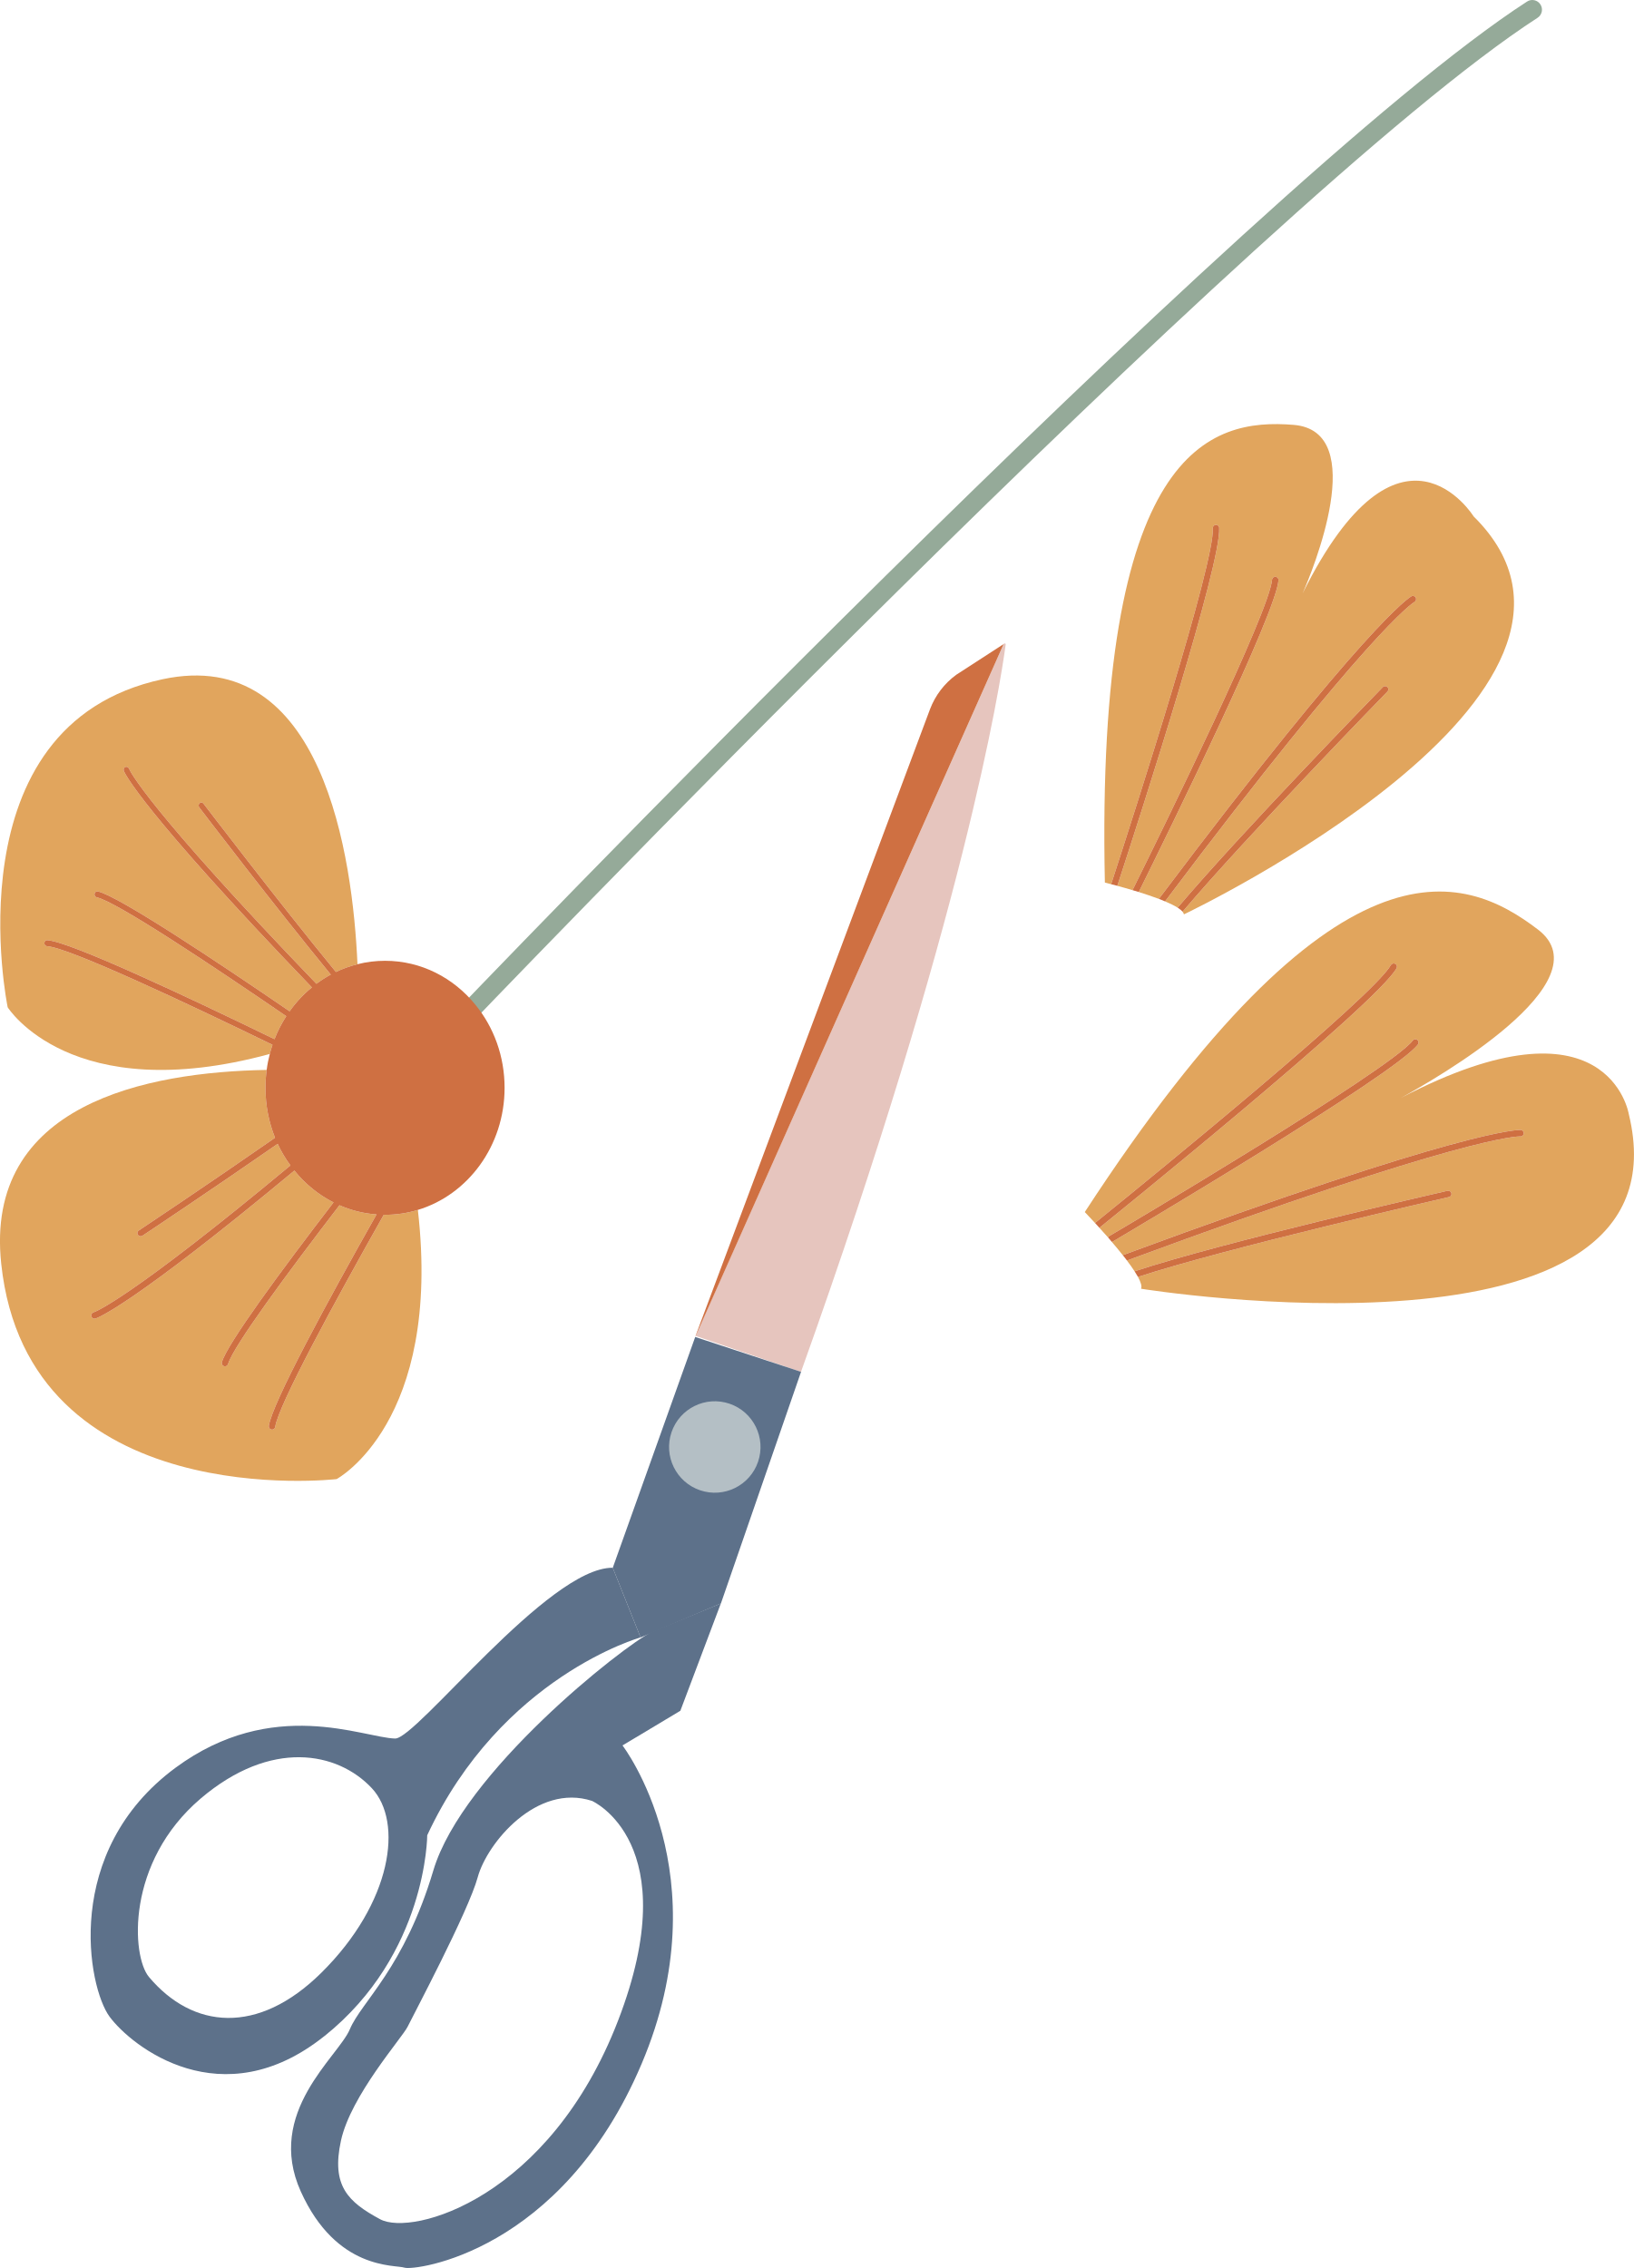
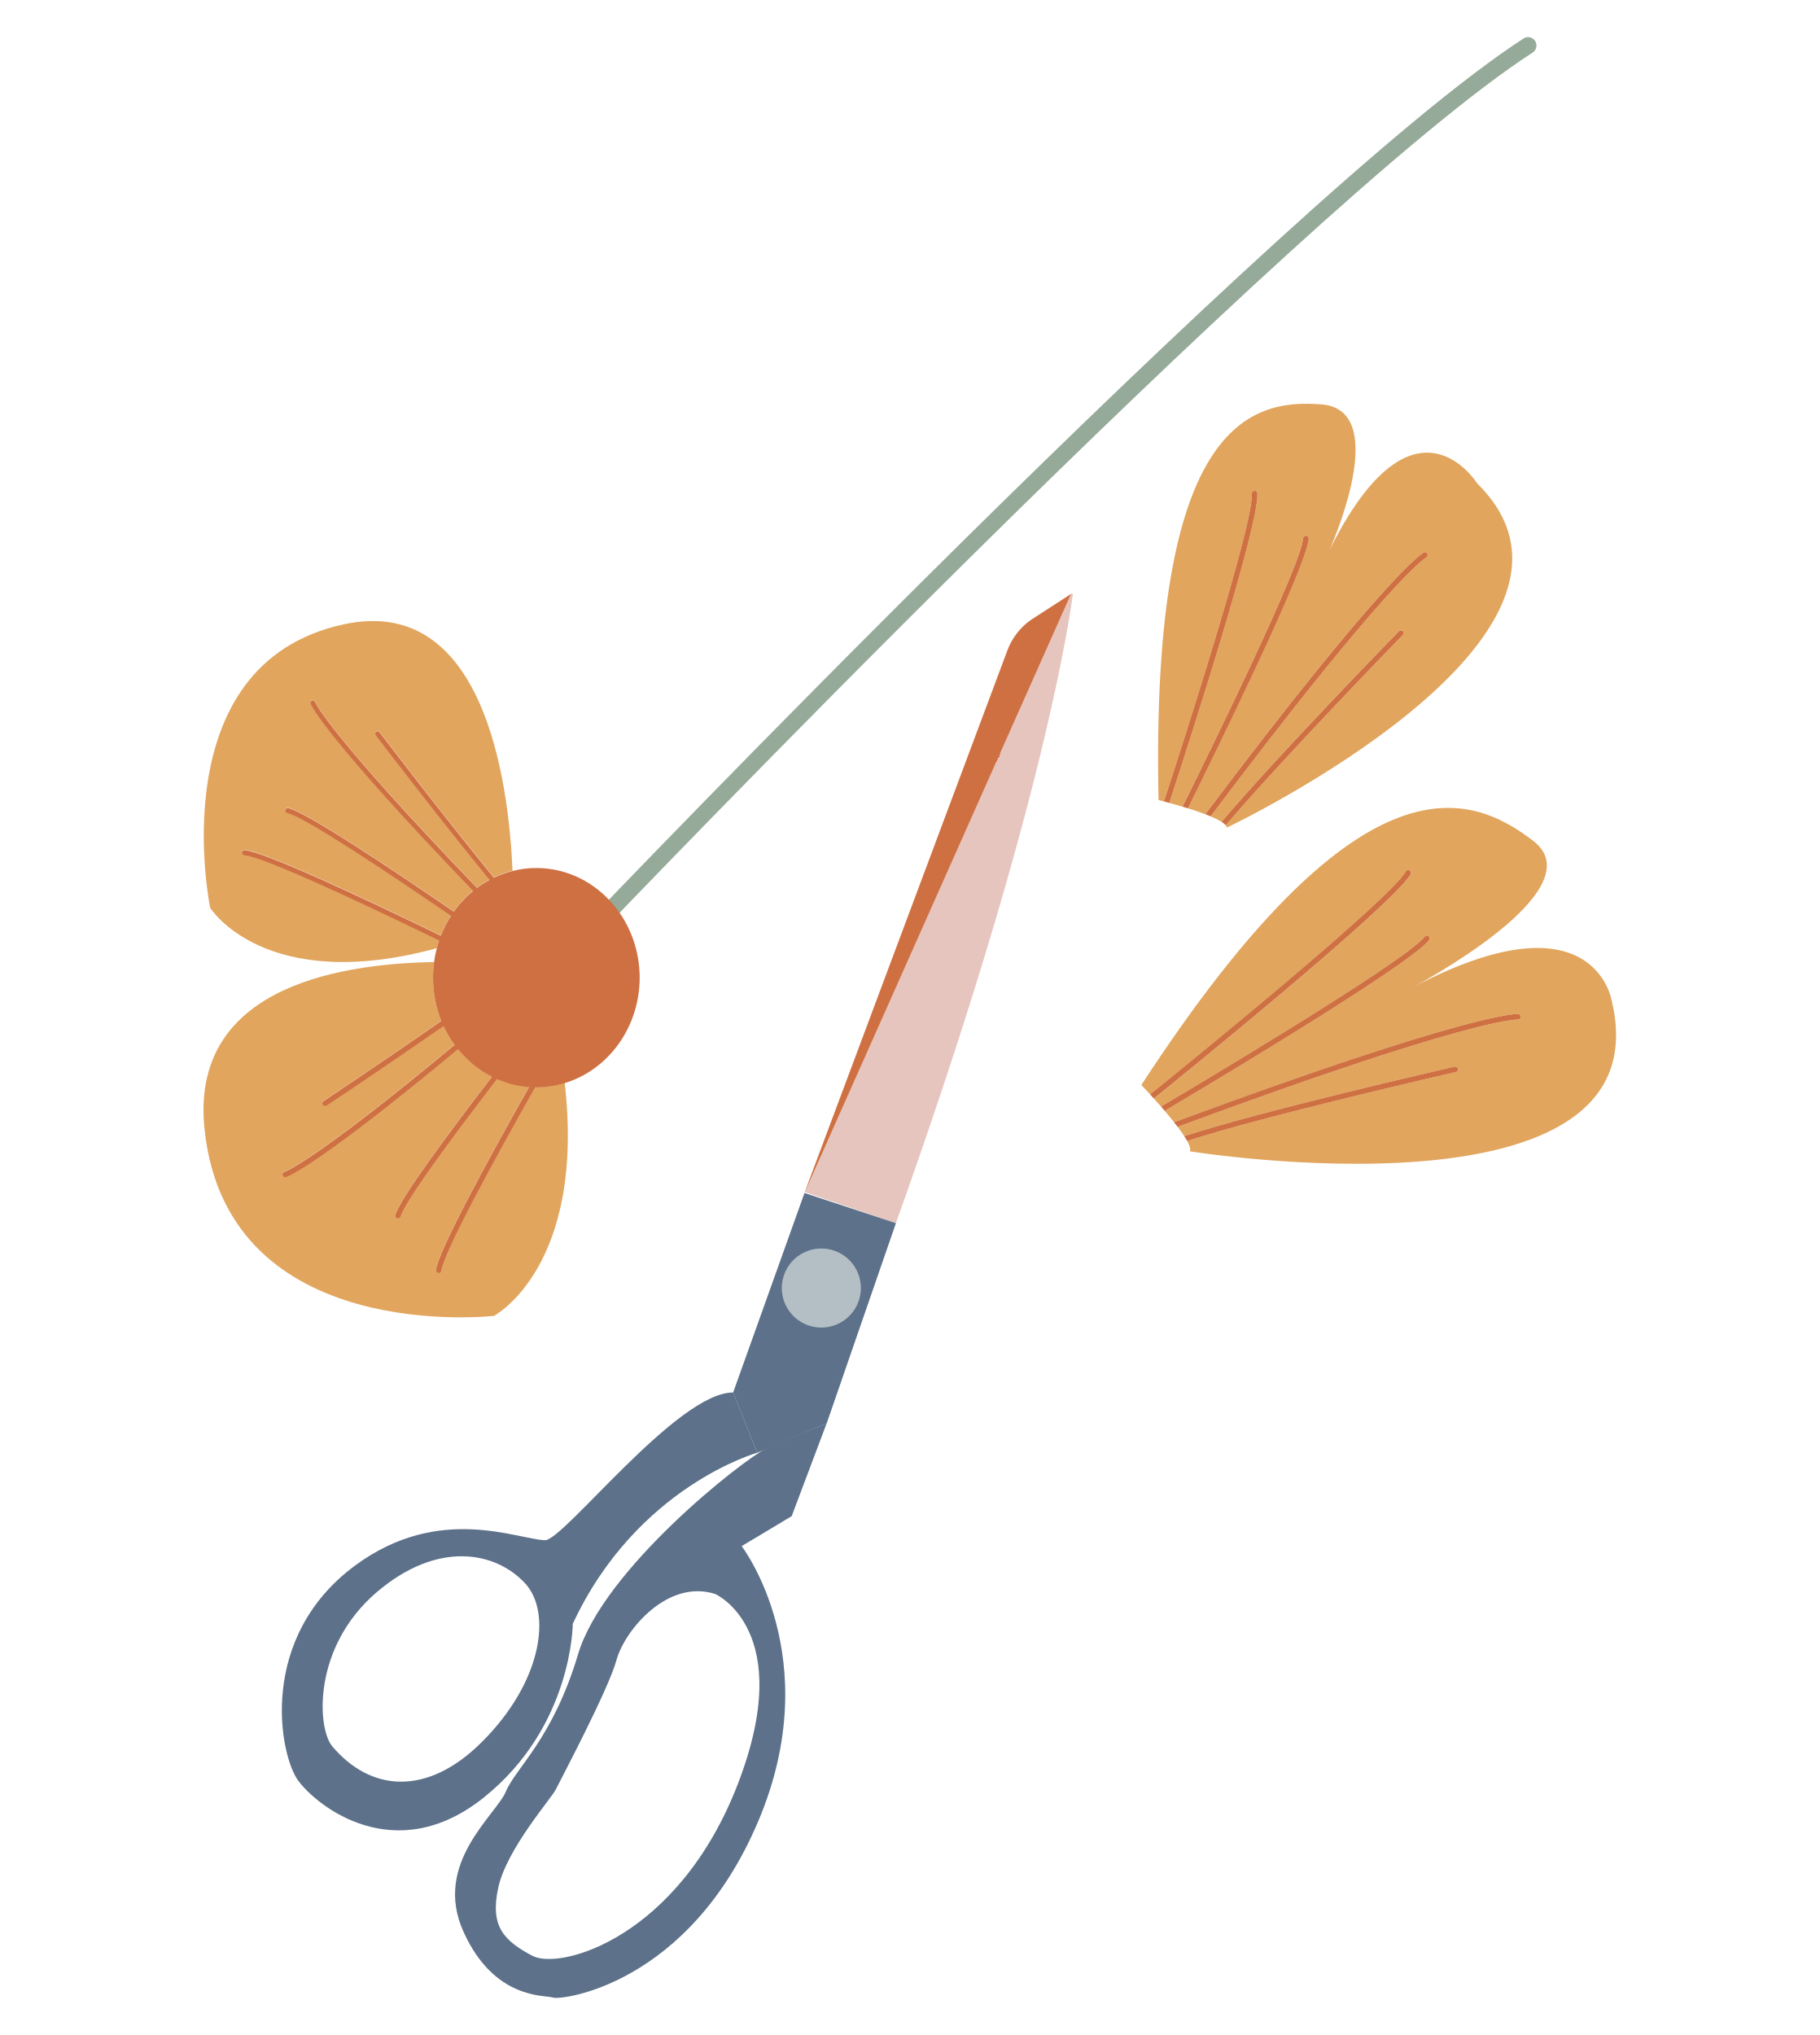
- <svg xmlns="http://www.w3.org/2000/svg" id="Layer_1" width="253.04" height="351.25" viewBox="0 0 253.04 351.25">
+ <svg xmlns="http://www.w3.org/2000/svg" id="Layer_1" width="380" height="425" viewBox="0 0 380 425">
  <defs>
    <style>.cls-1{fill:#ec1c24;}.cls-2{fill:#f05a24;}.cls-3{fill:#e6c5be;}.cls-4{fill:#b4bfc5;}.cls-5{fill:#cf7042;}.cls-6{fill:#e1a55d;}.cls-7{fill:#95aa99;}.cls-8{fill:#5d718a;}</style>
  </defs>
  <g id="papirblomst">
    <g>
-       <path class="cls-6" d="m183.34,141.61c-.02-.13-.09-.27-.21-.41,10.08-11.86,31.46-33.82,31.74-34.11.18-.19.18-.5-.03-.69-.2-.18-.52-.18-.7.02-1.12,1.15-21.77,22.36-31.77,34.15-.51-.32-1.18-.65-1.95-.97,31.59-41.96,38.34-46.21,38.62-46.37.24-.14.33-.45.2-.69-.15-.24-.45-.33-.68-.18-.29.15-7,4.21-39.1,46.85-.99-.37-2.07-.73-3.11-1.06,5.1-10.3,21.25-43.19,21.64-48.29.02-.27-.18-.51-.46-.54-.27-.02-.52.2-.54.46-.37,4.89-16.65,38.07-21.61,48.08-.86-.26-1.67-.48-2.35-.67,3.81-11.65,16.13-49.91,15.77-55.44-.01-.28-.25-.48-.52-.47-.28.02-.49.26-.47.54.34,5.29-12.01,43.67-15.74,55.12-.61-.17-.97-.26-.97-.26-1.44-67.4,16.32-71.93,29.22-70.88,11.93.96,2.83,22.84,1.4,26.1,15.09-30.32,26.48-11.93,26.48-11.93,27.56,27.22-44.86,61.64-44.86,61.64Z" />
+       <path class="cls-6" d="m256.25,172.84c-.02-.15-.11-.31-.24-.48,11.75-13.83,36.68-39.43,37-39.77.21-.22.21-.58-.04-.8-.23-.21-.61-.21-.82.02-1.31,1.34-25.38,26.07-37.04,39.81-.59-.37-1.38-.76-2.27-1.13,36.83-48.92,44.7-53.87,45.02-54.06.28-.16.38-.52.23-.8-.17-.28-.52-.38-.79-.21-.34.18-8.16,4.91-45.58,54.62-1.15-.43-2.41-.85-3.63-1.24,5.95-12.01,24.77-50.35,25.23-56.3.02-.31-.21-.59-.54-.63-.31-.02-.61.23-.63.54-.43,5.7-19.41,44.38-25.19,56.05-1-.3-1.95-.56-2.74-.78,4.44-13.58,18.8-58.19,18.39-64.63-.01-.33-.29-.56-.61-.55-.33.02-.57.3-.55.63.4,6.17-14,50.91-18.35,64.26-.71-.2-1.13-.3-1.13-.3-1.68-78.58,19.03-83.86,34.07-82.63,13.91,1.12,3.3,26.63,1.63,30.43,17.59-35.35,30.87-13.91,30.87-13.91,32.13,31.73-52.3,71.86-52.3,71.86Z" />
      <g>
-         <path class="cls-5" d="m188.8,81.75c.36,5.53-11.96,43.79-15.77,55.44-.36-.1-.68-.19-.96-.25,3.73-11.45,16.08-49.83,15.74-55.12-.02-.28.19-.52.47-.54.27-.01.51.19.52.47Z" />
-         <path class="cls-5" d="m214.84,106.4c.21.19.21.5.03.69-.28.29-21.66,22.25-31.74,34.11-.16-.2-.42-.41-.76-.63,10-11.79,30.65-33,31.77-34.15.18-.2.5-.2.7-.02Z" />
-         <path class="cls-5" d="m197.99,89.86c-.39,5.1-16.54,37.99-21.64,48.29-.33-.1-.66-.2-.97-.29,4.96-10.01,21.24-43.19,21.61-48.08.02-.26.27-.48.54-.46.28.03.48.27.46.54Z" />
-         <path class="cls-5" d="m219.04,93.23c-.28.16-7.03,4.41-38.62,46.37-.31-.13-.63-.26-.96-.39,32.1-42.64,38.81-46.7,39.1-46.85.23-.15.53-.06.68.18.13.24.04.55-.2.69Z" />
+         <path class="cls-5" d="m262.61,103.05c.42,6.45-13.94,51.05-18.39,64.63-.42-.12-.79-.22-1.12-.29,4.35-13.35,18.75-58.09,18.35-64.26-.02-.33.22-.61.55-.63.31-.01.59.22.61.55Z" />
+         <path class="cls-5" d="m292.97,131.79c.24.22.24.58.04.8-.33.34-25.25,25.94-37,39.77-.19-.23-.49-.48-.89-.73,11.66-13.74,35.73-38.47,37.04-39.81.21-.23.58-.23.82-.02Z" />
+         <path class="cls-5" d="m273.33,112.51c-.45,5.95-19.28,44.29-25.23,56.3-.38-.12-.77-.23-1.13-.34,5.78-11.67,24.76-50.35,25.19-56.05.02-.3.31-.56.63-.54.33.04.56.31.54.63Z" />
+         <path class="cls-5" d="m297.87,116.43c-.33.19-8.2,5.14-45.02,54.06-.36-.15-.73-.3-1.12-.45,37.42-49.71,45.25-54.44,45.58-54.62.27-.17.62-.07.79.21.15.28.05.64-.23.8Z" />
      </g>
    </g>
    <g>
-       <path class="cls-6" d="m176.7,199.59c.17-.36-.03-1.01-.47-1.83,13.37-4.4,47.77-12.29,48.18-12.38.26-.06.42-.33.35-.59-.07-.26-.34-.43-.61-.37-1.67.39-35.17,8.06-48.45,12.47-.34-.52-.74-1.09-1.18-1.67,52.26-19.33,60.58-19.23,60.92-19.22.28.02.51-.19.52-.47.02-.28-.19-.52-.46-.53-.33-.01-8.52-.26-61.63,19.39-.54-.69-1.11-1.38-1.69-2.05.04-.02.08-.03.13-.05,1.78-1.06,43.68-25.81,47.27-30.54.16-.22.12-.53-.1-.7-.22-.16-.53-.12-.69.09-3.48,4.58-46.55,30.03-46.99,30.28-.09.06-.16.14-.2.23-.47-.53-.93-1.04-1.35-1.5.01-.01.02-.01.02-.01,1.75-1.42,42.87-34.6,46-40.19.13-.24.05-.54-.19-.68-.25-.13-.56-.04-.69.19-2.72,4.89-37.33,33.07-44.47,38.85-.79.64-1.23,1.01-1.28,1.04l-.06.06c-.95-1.03-1.59-1.7-1.59-1.7,38.93-59.71,58.54-52.65,70.19-43.74,10.54,8.06-16,23.2-21.19,26.04,32.11-16.75,35.24,2.51,35.24,2.51,9.95,40.84-75.53,27.07-75.53,27.07Z" />
+       <path class="cls-6" d="m248.51,240.43c.2-.42-.03-1.18-.55-2.13,15.59-5.13,55.69-14.33,56.17-14.43.3-.07.49-.38.41-.69-.08-.3-.4-.5-.71-.43-1.95.45-41,9.4-56.48,14.54-.4-.61-.86-1.27-1.38-1.95,60.93-22.54,70.63-22.42,71.02-22.41.33.02.59-.22.61-.55.02-.33-.22-.61-.54-.62-.38-.01-9.93-.3-71.85,22.61-.63-.8-1.29-1.61-1.97-2.39.05-.02.09-.03.15-.06,2.08-1.24,50.92-30.09,55.11-35.6.19-.26.14-.62-.12-.82-.26-.19-.62-.14-.8.11-4.06,5.34-54.27,35.01-54.78,35.3-.1.07-.19.16-.23.27-.55-.62-1.08-1.21-1.57-1.75.01-.01.02-.01.02-.01,2.04-1.66,49.98-40.34,53.63-46.85.15-.28.06-.63-.22-.79-.29-.15-.65-.05-.8.22-3.17,5.7-43.52,38.55-51.84,45.29-.92.75-1.43,1.18-1.49,1.21l-.07.07c-1.11-1.2-1.85-1.98-1.85-1.98,45.39-69.61,68.25-61.38,81.83-50.99,12.29,9.4-18.65,27.05-24.7,30.36,37.43-19.53,41.08,2.93,41.08,2.93,11.6,47.61-88.05,31.56-88.05,31.56Z" />
      <g>
-         <path class="cls-5" d="m235.96,175.53c-.01.28-.24.49-.52.47-.34-.01-8.66-.11-60.92,19.22-.2-.27-.42-.56-.65-.83,53.11-19.65,61.3-19.4,61.63-19.39.27.01.48.25.46.53Z" />
-         <path class="cls-5" d="m224.76,184.79c.07.26-.09.53-.35.59-.41.09-34.81,7.98-48.18,12.38-.15-.27-.33-.56-.53-.87,13.28-4.41,46.78-12.08,48.45-12.47.27-.06.54.11.61.37Z" />
-         <path class="cls-5" d="m170.27,190.14s-.01,0-.02.01c-.24-.27-.46-.51-.67-.74l.06-.06s.49-.4,1.28-1.04c7.14-5.78,41.75-33.96,44.47-38.85.13-.23.44-.32.69-.19.24.14.32.44.19.68-3.13,5.59-44.25,38.77-46,40.19Z" />
-         <path class="cls-5" d="m172.31,192.29c-.05.02-.09.03-.13.05-.2-.24-.39-.46-.58-.69.04-.09.11-.17.2-.23.44-.25,43.51-25.7,46.99-30.28.16-.21.47-.25.69-.09.22.17.26.48.1.7-3.59,4.73-45.49,29.48-47.27,30.54Z" />
+         <path class="cls-5" d="m317.59,212.38c-.01.33-.28.57-.61.55-.4-.01-10.1-.13-71.02,22.41-.23-.31-.49-.65-.76-.97,61.92-22.91,71.47-22.62,71.85-22.61.31.01.56.29.54.62Z" />
+         <path class="cls-5" d="m304.54,223.18c.08.3-.1.62-.41.69-.48.11-40.58,9.3-56.17,14.43-.17-.31-.38-.65-.62-1.01,15.48-5.14,54.54-14.08,56.48-14.54.31-.07.63.13.71.43Z" />
+         <path class="cls-5" d="m241.01,229.42s-.01,0-.02.01c-.28-.31-.54-.59-.78-.86l.07-.07c.06-.04.57-.47,1.49-1.21,8.32-6.74,48.67-39.59,51.84-45.29.15-.27.51-.37.8-.22.28.16.37.51.22.79-3.65,6.52-51.59,45.2-53.63,46.85Z" />
+         <path class="cls-5" d="m243.39,231.92c-.06.02-.1.03-.15.06-.23-.28-.45-.54-.68-.8.05-.1.13-.2.23-.27.51-.29,50.73-29.96,54.78-35.3.19-.24.55-.29.8-.11.26.2.3.56.12.82-4.19,5.51-53.03,34.37-55.11,35.6Z" />
      </g>
    </g>
-     <path class="cls-6" d="m52.13,229.07S4.34,234.63.19,195.73c-2.65-24.76,22.49-29.71,41.11-30.03-.13.91-.19,1.83-.19,2.77,0,2.75.53,5.36,1.48,7.74-10.64,7.4-20.9,14.23-21.11,14.37-.22.15-.28.45-.12.67.16.22.47.28.7.13.83-.55,10.67-7.1,20.94-14.23.55,1.19,1.21,2.31,1.98,3.34-24.96,20.75-30.24,22.68-30.5,22.76-.26.09-.41.36-.33.63.09.26.37.41.63.33s5.49-1.88,30.81-22.92c1.66,2.06,3.73,3.75,6.06,4.93-8.12,10.57-16.43,21.84-17.29,24.74-.08.27.07.55.34.63.26.08.54-.08.62-.34.82-2.77,9.14-14.03,17.25-24.59,1.79.78,3.72,1.28,5.74,1.42-7.65,13.55-16.15,29.23-16.68,32.75-.04.27.15.53.42.57.28.04.53-.15.57-.42.51-3.4,9.15-19.27,16.81-32.85.07.01.13.01.2.01,1.76,0,3.47-.26,5.08-.76,3.77,32.95-12.58,41.69-12.58,41.69Z" />
+     <path class="cls-6" d="m103.28,274.8s-55.71,6.48-60.55-38.87c-3.09-28.87,26.22-34.64,47.93-35.01-.15,1.06-.22,2.13-.22,3.23,0,3.21.62,6.25,1.73,9.02-12.4,8.63-24.37,16.59-24.61,16.75-.26.17-.33.52-.14.78.19.26.55.33.82.15.97-.64,12.44-8.28,24.41-16.59.64,1.39,1.41,2.69,2.31,3.89-29.1,24.19-35.25,26.44-35.56,26.53-.3.1-.48.42-.38.73.1.3.43.48.73.38s6.4-2.19,35.92-26.72c1.94,2.4,4.35,4.37,7.06,5.75-9.47,12.32-19.15,25.46-20.16,28.84-.09.31.08.64.4.73.3.09.63-.09.72-.4.96-3.23,10.66-16.36,20.11-28.67,2.09.91,4.34,1.49,6.69,1.66-8.92,15.8-18.83,34.08-19.45,38.18-.05.31.17.62.49.66.33.05.62-.17.66-.49.59-3.96,10.67-22.47,19.6-38.3.08.01.15.01.23.01,2.05,0,4.05-.3,5.92-.89,4.4,38.41-14.67,48.6-14.67,48.6Z" />
    <g>
-       <path class="cls-3" d="m155.74,99.82c-.87,6.49-6.5,42.27-31.7,112.65l-16.31-5.57,35.21-79.11,12.48-28.04h.01c.08-.18.34-.12.31.07Z" />
-       <polygon class="cls-2" points="142.94 127.79 107.73 206.9 107.72 206.9 107.74 206.85 142.94 127.79" />
-       <polygon class="cls-1" points="107.72 206.9 107.73 206.9 107.66 207.07 107.72 206.9" />
-       <path class="cls-5" d="m155.42,99.75l-12.48,28.04-35.21,79.11v-.05s36.29-97.01,36.29-97.01c.81-2.14,2.22-3.99,4.07-5.34l7.33-4.75Z" />
-       <polygon class="cls-8" points="124.05 212.46 111.64 248.33 99.2 253.6 94.89 242.81 107.66 207.06 124.05 212.46" />
-       <circle class="cls-4" cx="110.69" cy="224.11" r="7.08" transform="translate(-137.15 256.53) rotate(-71.17)" />
-       <path class="cls-8" d="m50.25,315.33c15.89-12.72,15.91-31.1,15.91-31.1,11.45-24.6,33.04-30.64,33.04-30.64l-4.31-10.79c-9.99-.09-30.39,26.54-33.71,26.45-4.96-.13-18.94-6.57-33.98,4.51-17.59,12.97-13.61,34-10.23,38.57,3.41,4.61,17.39,15.71,33.28,2.99Zm-27.18-9.15c-2.71-3.22-3.59-17.77,8.02-27.65,10.86-9.23,21.17-7.26,26.48-1.6,4.9,5.22,3.17,17.73-7.8,28.59-9.85,9.75-19.94,8.7-26.7.66Z" />
-       <path class="cls-8" d="m62.66,351.2c1.45.5,24.27-2.26,36.7-31.57,12.43-29.31-2.96-49.31-2.96-49.31l8.96-5.37,6.27-16.62-10.69,4.41c-4.48,2.2-29.31,21.77-33.83,36.93-4.52,15.15-11.15,20.35-12.93,24.6-1.78,4.26-13.14,12.86-7.6,25.13s14.62,11.31,16.07,11.8Zm-3.79-7.5c-4.99-2.69-7.59-5.18-6.07-12.17,1.52-6.99,9.51-15.97,10.33-17.66.82-1.69,9.41-17.85,10.85-23.14,1.44-5.3,9.17-14.61,17.7-11.82,0,0,14.66,6.48,4.04,34.01-10.62,27.53-31.86,33.47-36.85,30.78Z" />
+       <path class="cls-3" d="m224.07,124.12c-1.01,7.57-7.58,49.28-36.96,131.33l-19.01-6.49,41.05-92.23,14.55-32.69h.01c.09-.21.4-.14.36.08Z" />
+       <polygon class="cls-2" points="209.15 156.73 168.1 248.95 168.09 248.95 168.11 248.9 209.15 156.73" />
+       <polygon class="cls-1" points="168.09 248.95 168.1 248.95 168.02 249.15 168.09 248.95" />
+       <path class="cls-5" d="m223.7,124.04l-14.55,32.69-41.05,92.23v-.06s42.31-113.1,42.31-113.1c.94-2.49,2.59-4.65,4.74-6.23l8.55-5.54Z" />
+       <polygon class="cls-8" points="187.12 255.45 172.66 297.26 158.15 303.4 153.12 290.82 168.02 249.15 187.12 255.45" />
+       <circle class="cls-4" cx="171.55" cy="269.02" r="8.26" transform="translate(-138.45 344.54) rotate(-71.17)" />
+       <path class="cls-8" d="m101.08,375.37c18.52-14.83,18.55-36.25,18.55-36.25,13.35-28.68,38.52-35.72,38.52-35.72l-5.02-12.58c-11.65-.11-35.43,30.94-39.3,30.84-5.78-.15-22.08-7.66-39.62,5.26-20.51,15.12-15.86,39.64-11.92,44.97,3.97,5.38,20.28,18.32,38.8,3.48Zm-31.69-10.67c-3.16-3.75-4.18-20.72,9.35-32.23,12.66-10.77,24.68-8.47,30.87-1.87,5.71,6.09,3.7,20.67-9.09,33.33-11.48,11.37-23.24,10.14-31.13.77Z" />
+       <path class="cls-8" d="m115.56,417.19c1.69.58,28.3-2.63,42.79-36.8,14.49-34.17-3.45-57.49-3.45-57.49l10.45-6.26,7.3-19.38-12.47,5.15c-5.22,2.57-34.17,25.38-39.44,43.05-5.27,17.67-13,23.72-15.08,28.68-2.07,4.96-15.32,14.99-8.86,29.29,6.46,14.3,17.05,13.18,18.74,13.76Zm-4.42-8.75c-5.82-3.13-8.85-6.03-7.08-14.19,1.78-8.15,11.09-18.61,12.05-20.58.96-1.97,10.97-20.81,12.65-26.98,1.68-6.18,10.69-17.03,20.64-13.78,0,0,17.09,7.55,4.71,39.65-12.38,32.1-37.14,39.02-42.96,35.88Z" />
    </g>
-     <path class="cls-6" d="m30.91,124.39c-.17.16-.2.46-.05.66.71.93,11.41,14.96,20.37,25.89-.78.41-1.52.89-2.23,1.42-26.34-27.36-28.93-33.06-29.02-33.32-.1-.23-.35-.35-.58-.25-.21.1-.31.37-.22.61.09.25,2.53,5.88,29.12,33.52-1.3,1.05-2.46,2.3-3.45,3.7-11.22-7.68-26.52-17.87-29.7-18.56-.24-.05-.47.11-.51.37-.05.24.11.49.34.54,3.03.65,18.19,10.76,29.35,18.41-.72,1.11-1.33,2.3-1.82,3.56-13.21-6.43-31.64-15.11-35.19-15.33-.24-.02-.44.18-.45.43-.01.27.17.48.41.5,3.39.21,21.78,8.88,34.92,15.27-.16.46-.3.94-.42,1.42-30.83,8.38-40.59-7.23-40.59-7.23,0,0-9.1-43.69,23.96-50.8,24.89-5.36,29.47,27.56,30.21,44.13-1.16.29-2.28.69-3.34,1.2-9.16-11.19-20.34-25.86-20.52-26.09-.15-.19-.41-.22-.59-.05Z" />
+     <path class="cls-6" d="m78.54,152.76c-.2.19-.23.54-.06.77.83,1.08,13.3,17.44,23.75,30.18-.91.48-1.77,1.04-2.6,1.66-30.71-31.9-33.73-38.54-33.83-38.85-.12-.27-.41-.41-.68-.29-.24.12-.36.43-.26.71.1.29,2.95,6.86,33.95,39.08-1.52,1.22-2.87,2.68-4.02,4.31-13.08-8.95-30.92-20.83-34.63-21.64-.28-.06-.55.13-.59.43-.06.28.13.57.4.63,3.53.76,21.21,12.54,34.22,21.46-.84,1.29-1.55,2.68-2.12,4.15-15.4-7.5-36.89-17.62-41.03-17.87-.28-.02-.51.21-.52.5-.01.31.2.56.48.58,3.95.24,25.39,10.35,40.71,17.8-.19.54-.35,1.1-.49,1.66-35.94,9.77-47.32-8.43-47.32-8.43,0,0-10.61-50.93,27.93-59.22,29.02-6.25,34.36,32.13,35.22,51.45-1.35.34-2.66.8-3.89,1.4-10.68-13.05-23.71-30.15-23.92-30.42-.17-.22-.48-.26-.69-.06Z" />
    <g>
-       <path class="cls-7" d="m69.92,161c-.37,0-.75-.14-1.04-.42-.6-.57-.62-1.52-.05-2.12,1.24-1.3,124.9-130.56,167.65-158.22.69-.45,1.62-.25,2.07.45.45.7.25,1.62-.45,2.07-42.46,27.47-165.87,156.48-167.11,157.78-.29.31-.69.46-1.08.46Z" />
-       <path class="cls-5" d="m78.14,168.47c0,8.99-5.68,16.57-13.43,18.91-1.61.5-3.32.76-5.08.76-.07,0-.13,0-.2-.01-7.66,13.58-16.3,29.45-16.81,32.85-.04.27-.29.46-.57.42-.27-.04-.46-.3-.42-.57.53-3.52,9.03-19.2,16.68-32.75-2.02-.14-3.95-.64-5.74-1.42-8.11,10.56-16.43,21.82-17.25,24.59-.08.26-.36.42-.62.34-.27-.08-.42-.36-.34-.63.86-2.9,9.17-14.17,17.29-24.74-2.33-1.18-4.4-2.87-6.06-4.93-25.32,21.04-30.55,22.84-30.81,22.92s-.54-.07-.63-.33c-.08-.27.07-.54.33-.63.26-.08,5.54-2.01,30.5-22.76-.77-1.03-1.43-2.15-1.98-3.34-10.27,7.13-20.11,13.68-20.94,14.23-.23.15-.54.09-.7-.13-.16-.22-.1-.52.12-.67.21-.14,10.47-6.97,21.11-14.37-.95-2.38-1.48-4.99-1.48-7.74,0-.94.06-1.86.19-2.77.1-.84.27-1.67.48-2.47.12-.48.26-.96.42-1.42-13.14-6.39-31.53-15.06-34.92-15.27-.24-.02-.42-.23-.41-.5.01-.25.21-.45.45-.43,3.55.22,21.98,8.9,35.19,15.33.49-1.26,1.1-2.45,1.82-3.56-11.16-7.65-26.32-17.76-29.35-18.41-.23-.05-.39-.3-.34-.54.04-.26.27-.42.51-.37,3.18.69,18.48,10.88,29.7,18.56.99-1.4,2.15-2.65,3.45-3.7-26.59-27.64-29.03-33.27-29.12-33.52-.09-.24,0-.51.22-.61.23-.1.48.02.58.25.09.26,2.68,5.96,29.02,33.32.71-.53,1.45-1.01,2.23-1.42-8.96-10.93-19.66-24.96-20.37-25.89-.15-.2-.12-.5.05-.66.18-.17.44-.14.59.05.18.23,11.36,14.9,20.52,26.09,1.06-.51,2.18-.91,3.34-1.2,1.37-.35,2.8-.53,4.27-.53,5.6,0,10.62,2.64,14.01,6.83,2.81,3.44,4.5,7.93,4.5,12.84Z" />
+       <path class="cls-7" d="m124.02,195.45c-.43,0-.87-.16-1.21-.48-.7-.67-.72-1.77-.06-2.47,1.45-1.52,145.61-152.21,195.45-184.46.81-.52,1.89-.29,2.42.52.52.81.29,1.89-.52,2.42-49.5,32.03-193.37,182.43-194.82,183.94-.34.36-.8.54-1.26.54Z" />
+       <path class="cls-5" d="m133.6,204.15c0,10.48-6.62,19.32-15.66,22.05-1.88.58-3.87.89-5.92.89-.08,0-.15,0-.23-.01-8.93,15.83-19,34.33-19.6,38.3-.05.31-.34.54-.66.49-.31-.05-.54-.35-.49-.66.62-4.1,10.53-22.38,19.45-38.18-2.35-.16-4.6-.75-6.69-1.66-9.45,12.31-19.15,25.44-20.11,28.67-.09.3-.42.49-.72.4-.31-.09-.49-.42-.4-.73,1-3.38,10.69-16.52,20.16-28.84-2.72-1.38-5.13-3.35-7.06-5.75-29.52,24.53-35.62,26.63-35.92,26.72s-.63-.08-.73-.38c-.09-.31.08-.63.38-.73.3-.09,6.46-2.34,35.56-26.53-.9-1.2-1.67-2.51-2.31-3.89-11.97,8.31-23.44,15.95-24.41,16.59-.27.18-.63.11-.82-.15-.19-.26-.12-.61.14-.78.24-.16,12.21-8.13,24.61-16.75-1.11-2.77-1.73-5.82-1.73-9.02,0-1.1.07-2.17.22-3.23.12-.98.31-1.95.56-2.88.14-.56.3-1.12.49-1.66-15.32-7.45-36.76-17.56-40.71-17.8-.28-.02-.49-.27-.48-.58.01-.29.24-.52.52-.5,4.14.26,25.62,10.38,41.03,17.87.57-1.47,1.28-2.86,2.12-4.15-13.01-8.92-30.68-20.71-34.22-21.46-.27-.06-.45-.35-.4-.63.05-.3.31-.49.59-.43,3.71.8,21.54,12.68,34.63,21.64,1.15-1.63,2.51-3.09,4.02-4.31-31-32.22-33.84-38.79-33.95-39.08-.11-.28.01-.59.26-.71.27-.12.56.02.68.29.1.3,3.12,6.95,33.83,38.85.83-.62,1.69-1.18,2.6-1.66-10.45-12.74-22.92-29.1-23.75-30.18-.17-.23-.14-.58.06-.77.21-.2.51-.16.69.06.21.27,13.24,17.37,23.92,30.42,1.24-.59,2.54-1.06,3.89-1.4,1.6-.41,3.26-.62,4.98-.62,6.53,0,12.38,3.08,16.33,7.96,3.28,4.01,5.25,9.25,5.25,14.97Z" />
    </g>
  </g>
</svg>
